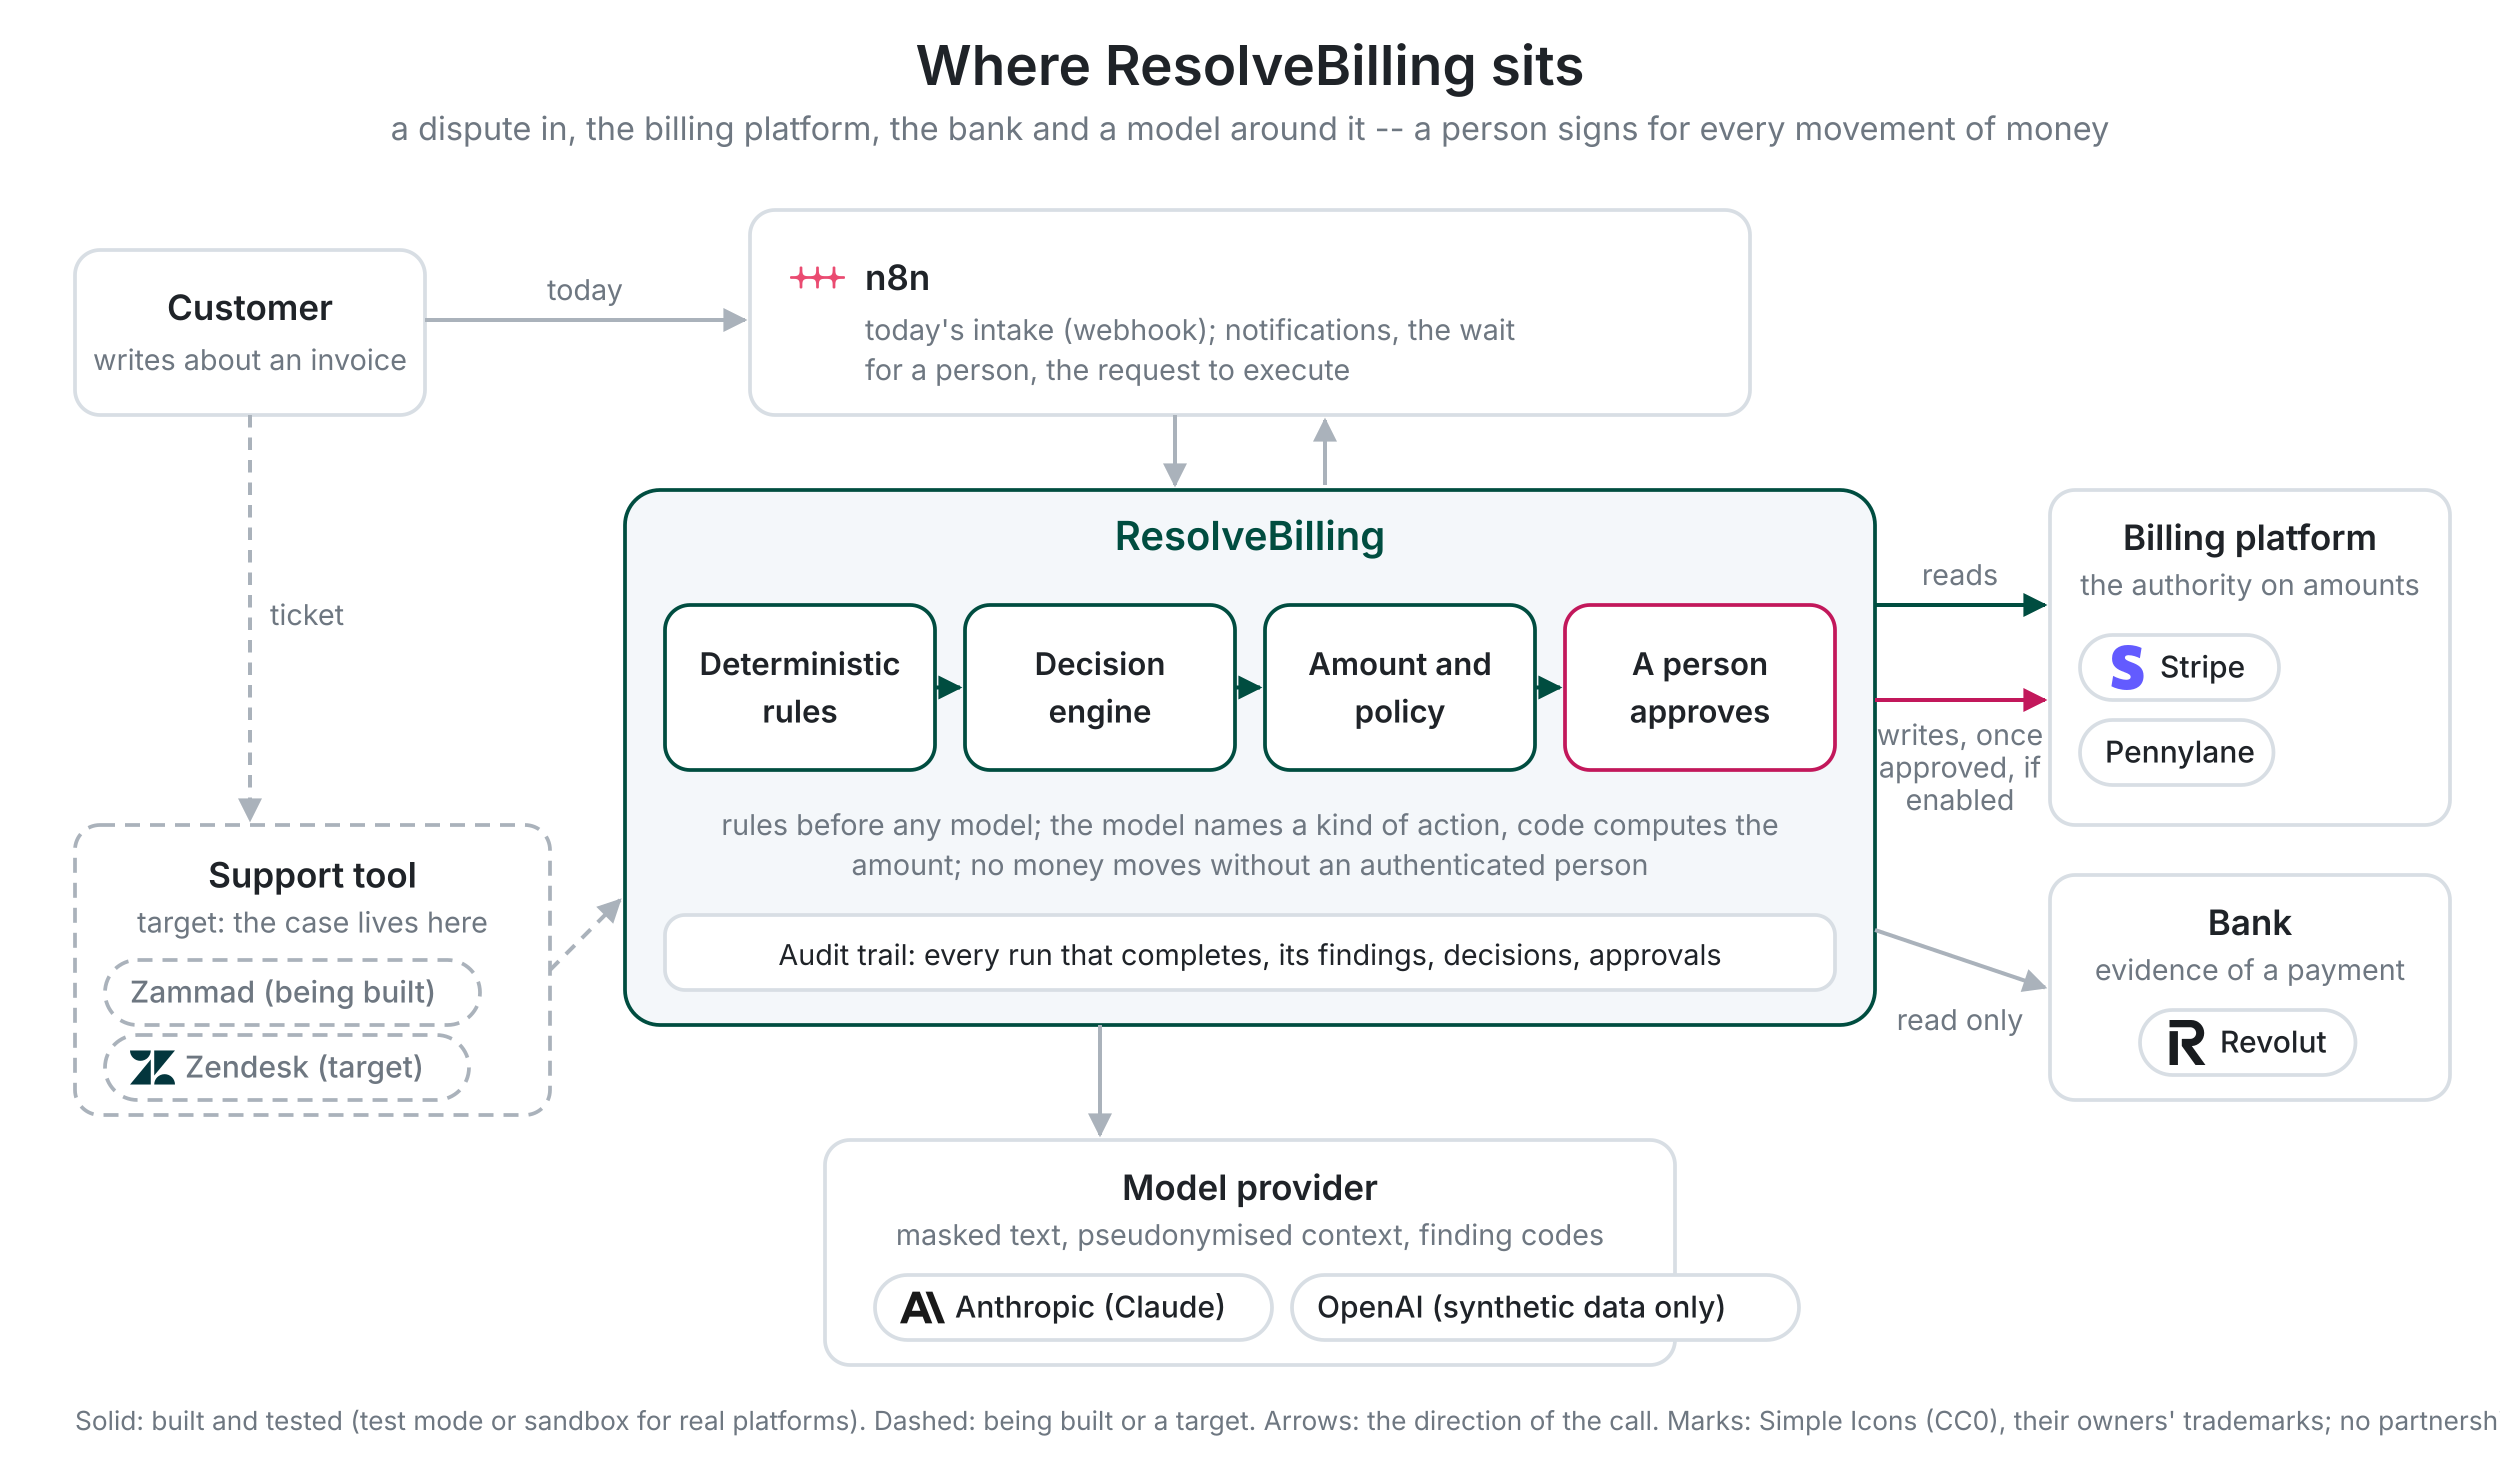
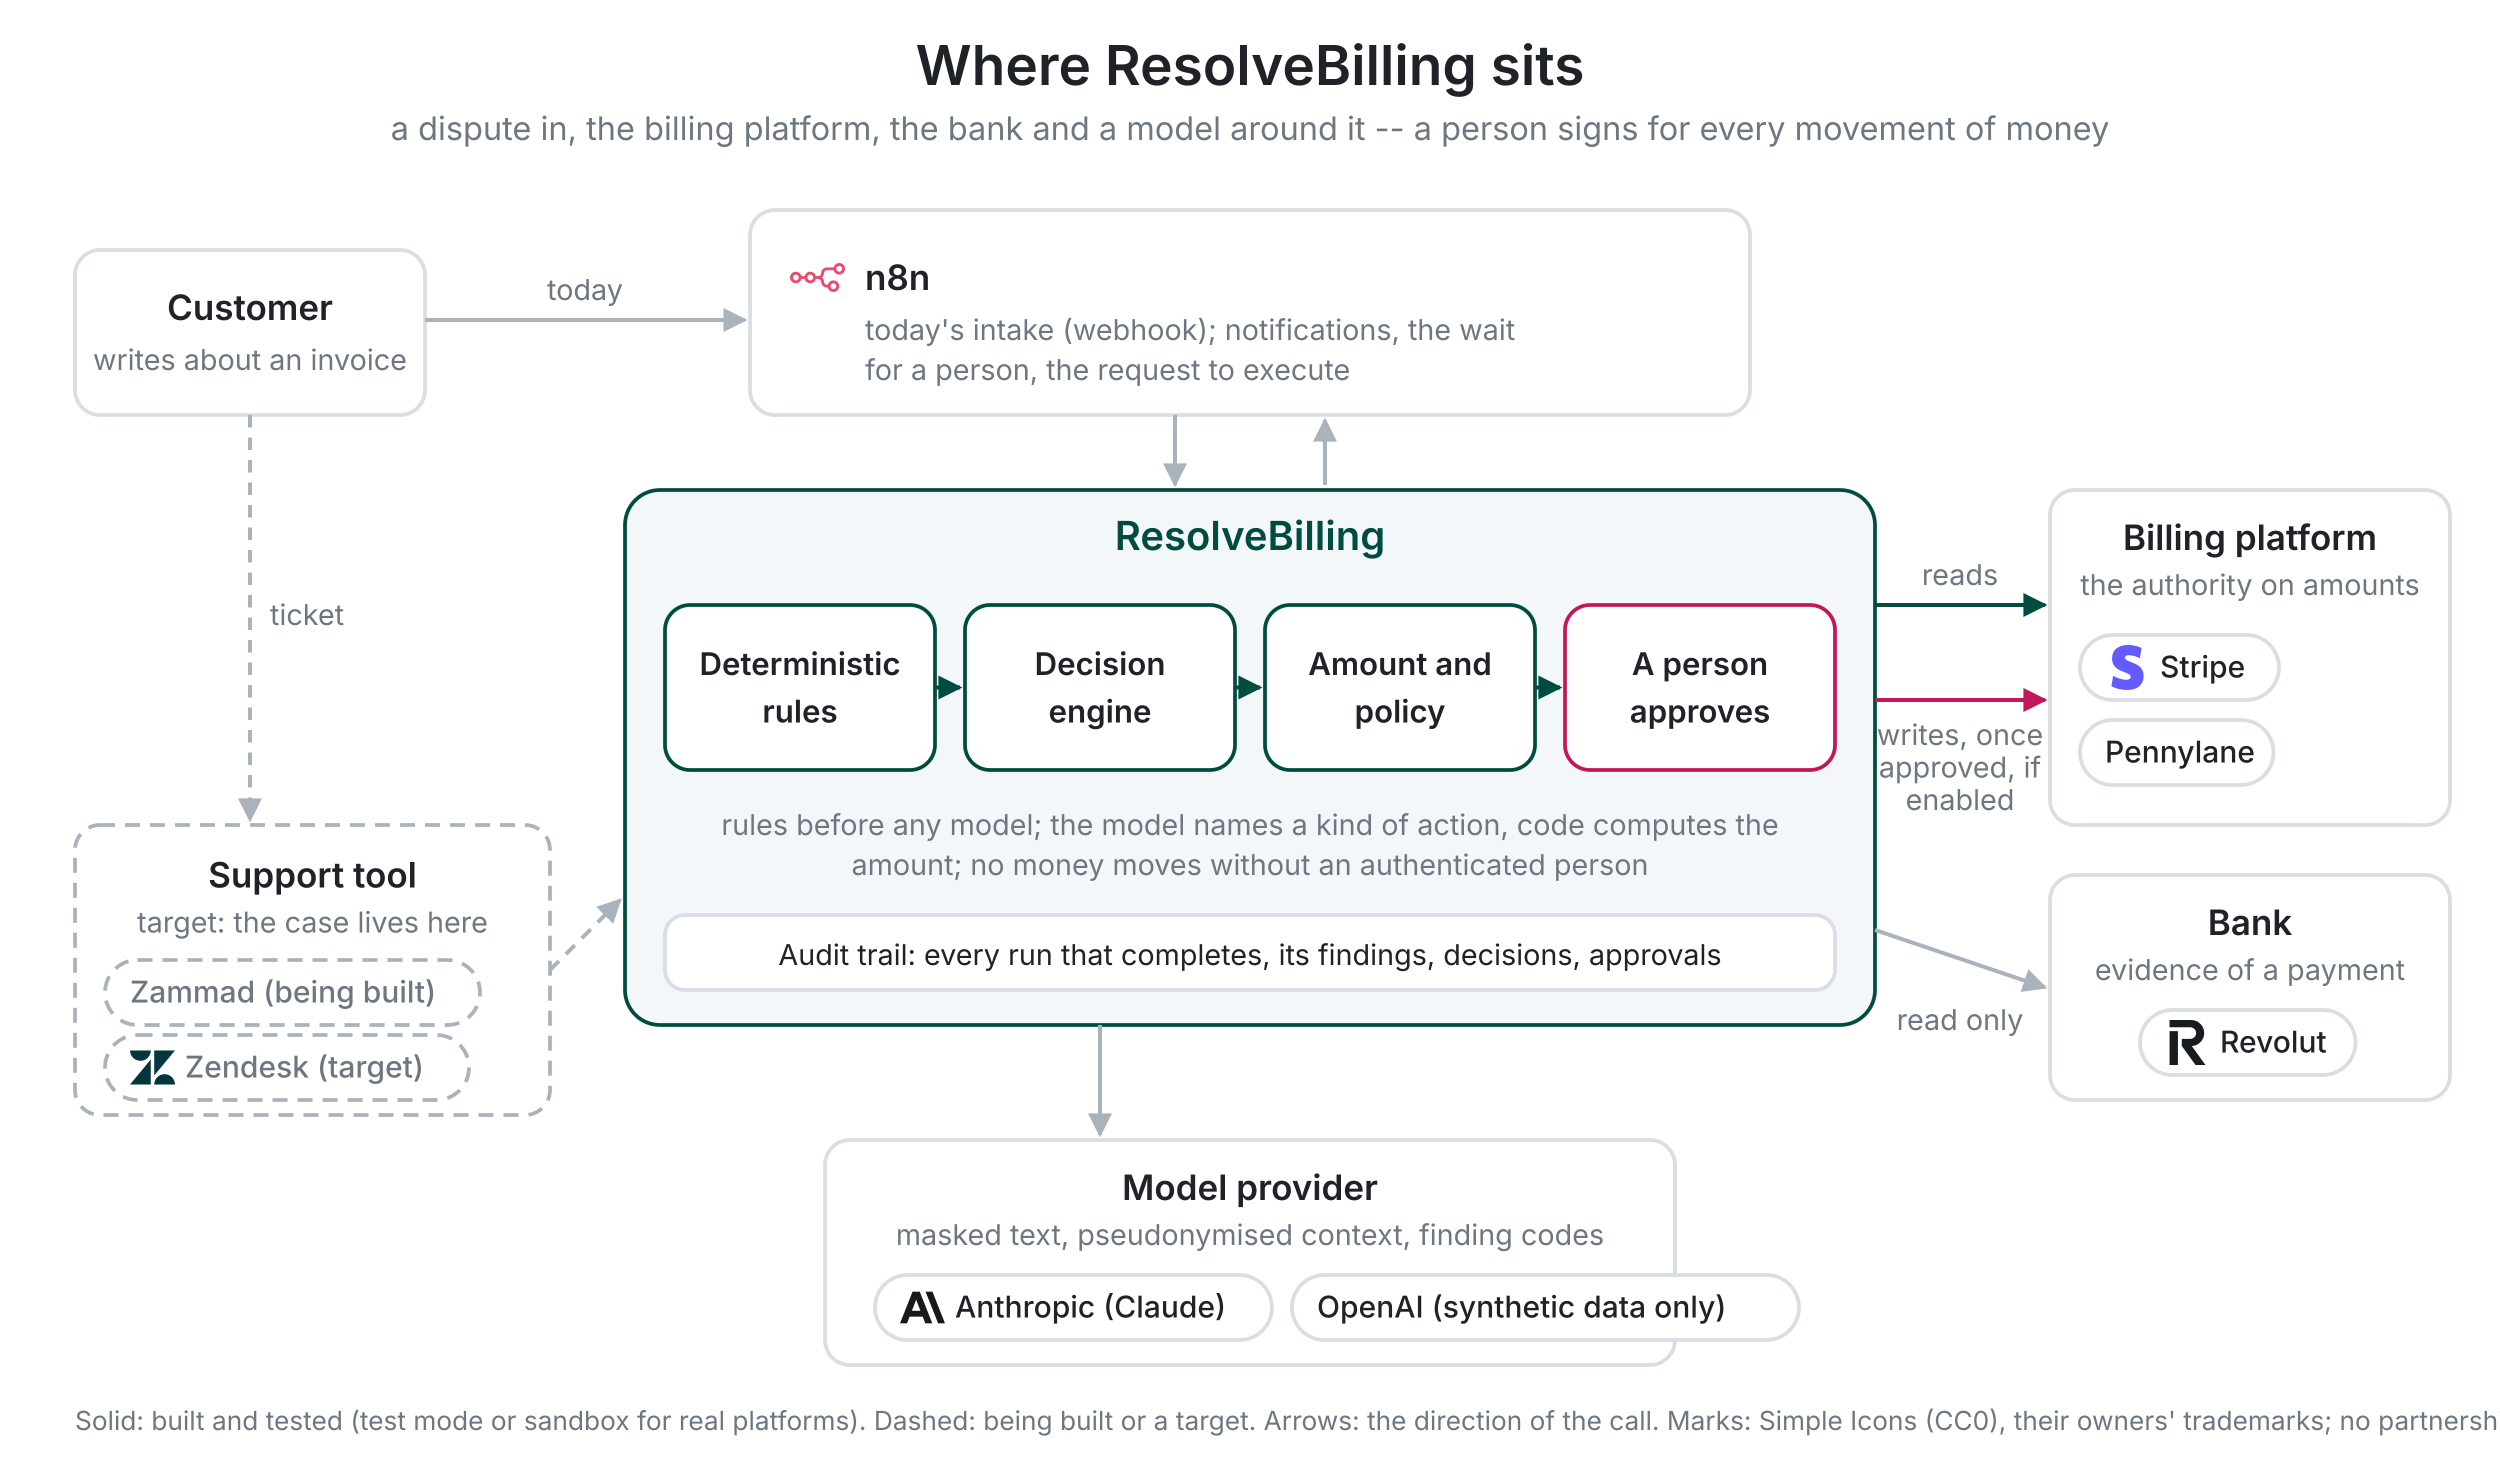
<svg xmlns="http://www.w3.org/2000/svg" width="1000" height="590" viewBox="0 0 1000 590" role="img" aria-label="Where ResolveBilling sits. Today a customer's dispute arrives through n8n's webhook; a company's support tool is planned as the other way in (spec 017, in progress), by a signed webhook (Zammad; Zendesk a target), drawn dashed. ResolveBilling runs deterministic rules, asks a decision engine through a model provider -- Anthropic's Claude; OpenAI on synthetic data only -- with the masked text, a pseudonymised context and finding codes, computes the amount and its policy, and a person approves. It reads the billing platform (Stripe, Pennylane), the authority on amounts, and writes there only once approved and only where writes are enabled; it reads the bank (Revolut) as evidence only. n8n orchestrates the notifications, the wait for a person and the request to execute. Every run that completes is audited. Solid: built and tested, in test mode or on a sandbox for real platforms; dashed: being built or a target.">
  <defs>
    <marker id="head" viewBox="0 0 10 10" refX="9" refY="5" markerWidth="6" markerHeight="6" orient="auto-start-reverse">
      <path d="M 0 0 L 10 5 L 0 10 z" fill="#aab2bb" />
    </marker>
    <marker id="head-teal" viewBox="0 0 10 10" refX="9" refY="5" markerWidth="6" markerHeight="6" orient="auto-start-reverse">
      <path d="M 0 0 L 10 5 L 0 10 z" fill="#004D40" />
    </marker>
    <marker id="head-crimson" viewBox="0 0 10 10" refX="9" refY="5" markerWidth="6" markerHeight="6" orient="auto-start-reverse">
      <path d="M 0 0 L 10 5 L 0 10 z" fill="#C2185B" />
    </marker>
  </defs>
  <style>
.h1{font:600 22px system-ui,-apple-system,Segoe UI,sans-serif}
.h2{font:400 13px system-ui,-apple-system,Segoe UI,sans-serif}
.h3{font:600 16px system-ui,-apple-system,Segoe UI,sans-serif}
.t{font:600 14px system-ui,-apple-system,Segoe UI,sans-serif}
.b{font:600 12.5px system-ui,-apple-system,Segoe UI,sans-serif}
.s{font:400 11.5px system-ui,-apple-system,Segoe UI,sans-serif}
.c{font:500 12px system-ui,-apple-system,Segoe UI,sans-serif}
.l{font:400 10.5px system-ui,-apple-system,Segoe UI,sans-serif}
</style>
  <rect width="1000" height="590" fill="#ffffff" />
  <text class="h1" x="500.0" y="34" fill="#1f2328" text-anchor="middle">Where ResolveBilling sits</text>
  <text class="h2" x="500.0" y="56" fill="#6e7781" text-anchor="middle">a dispute in, the billing platform, the bank and a model around it -- a person signs for every movement of money</text>
  <rect x="30" y="100" width="140" height="66" rx="10" fill="#ffffff" stroke="#d8dee4" stroke-width="1.5" />
  <text class="t" x="100" y="128" fill="#1f2328" text-anchor="middle">Customer</text>
  <text class="s" x="100" y="148" fill="#6e7781" text-anchor="middle">writes about an invoice</text>
  <rect x="300" y="84" width="400" height="82" rx="10" fill="#ffffff" stroke="#d8dee4" stroke-width="1.5" />
  <svg x="316" y="100" width="22" height="22" viewBox="0 0 24 24">
-     <path d="M4.8 16.8c.45 0 .6-.15.6-.6V15c0-1.8.6-2.4 2.4-2.4H9c1.8 0 2.4.6 2.4 2.4v1.2c0 .45.15.6.6.6s.6-.15.6-.6V15c0-1.8.6-2.4 2.4-2.4h1.2c1.8 0 2.4.6 2.4 2.4v1.2c0 .45.15.6.6.6s.6-.15.6-.6V15c0-1.8.6-2.4 2.4-2.4h1.2c.45 0 .6-.15.6-.6s-.15-.6-.6-.6h-1.2c-1.8 0-2.4-.6-2.4-2.4V7.8c0-.45-.15-.6-.6-.6s-.6.15-.6.6V9c0 1.8-.6 2.4-2.4 2.4H15c-1.8 0-2.4-.6-2.4-2.4V7.8c0-.45-.15-.6-.6-.6s-.6.15-.6.6V9c0 1.8-.6 2.4-2.4 2.4H7.8c-1.8 0-2.4-.6-2.4-2.4V7.8c0-.45-.15-.6-.6-.6s-.6.15-.6.6V9c0 1.8-.6 2.4-2.4 2.4H.6c-.45 0-.6.15-.6.6s.15.6.6.6h1.2c1.8 0 2.4.6 2.4 2.4v1.2c0 .45.15.6.6.6" fill="#EA4B71" />
+     <path d="M21.474 5.684c-1.177 0-2.166.805-2.447 1.895h-2.896c-1.235 0-2.289.893-2.492 2.111l-.104.623a1.263 1.263 0 0 1-1.246 1.056H11.289c-.281-1.09-1.27-1.895-2.447-1.895s-2.166.805-2.447 1.895H4.973c-.281-1.09-1.27-1.895-2.447-1.895C1.131 9.474 0 10.605 0 12s1.131 2.526 2.526 2.526c1.177 0 2.166-.805 2.447-1.895h1.422c.28 1.09 1.27 1.895 2.447 1.895 1.177 0 2.166-.805 2.447-1.895h1.001a1.263 1.263 0 0 1 1.246 1.056l.104.623c.203 1.218 1.257 2.111 2.492 2.111h.369c.28 1.089 1.27 1.895 2.447 1.895 1.395 0 2.526-1.131 2.526-2.526s-1.131-2.526-2.526-2.526c-1.177 0-2.166.805-2.447 1.895h-.369a1.263 1.263 0 0 1-1.246-1.056l-.104-.623A2.52 2.52 0 0 0 13.961 12a2.52 2.52 0 0 0 .821-1.479l.104-.623a1.263 1.263 0 0 1 1.246-1.056h2.896c.281 1.09 1.27 1.895 2.447 1.895 1.395 0 2.526-1.131 2.526-2.526s-1.131-2.526-2.526-2.526m0 1.263a1.263 1.263 0 0 1 1.263 1.263 1.263 1.263 0 0 1-1.263 1.263 1.263 1.263 0 0 1-1.263-1.263 1.263 1.263 0 0 1 1.263-1.263M2.526 10.737A1.263 1.263 0 0 1 3.789 12a1.263 1.263 0 0 1-1.263 1.263A1.263 1.263 0 0 1 1.263 12a1.263 1.263 0 0 1 1.263-1.263m6.316 0A1.263 1.263 0 0 1 10.105 12a1.263 1.263 0 0 1-1.263 1.263A1.263 1.263 0 0 1 7.579 12a1.263 1.263 0 0 1 1.263-1.263m10.105 3.789a1.263 1.263 0 0 1 1.263 1.263 1.263 1.263 0 0 1-1.263 1.263 1.263 1.263 0 0 1-1.263-1.263 1.263 1.263 0 0 1 1.263-1.263" fill="#EA4B71" />
  </svg>
  <text class="t" x="346" y="116" fill="#1f2328" text-anchor="start">n8n</text>
  <text class="s" x="346" y="136" fill="#6e7781" text-anchor="start">today's intake (webhook); notifications, the wait</text>
  <text class="s" x="346" y="152" fill="#6e7781" text-anchor="start">for a person, the request to execute</text>
  <line x1="170" y1="128" x2="298" y2="128" stroke="#aab2bb" stroke-width="1.6" marker-end="url(#head)" />
  <text class="s" x="234" y="120" fill="#6e7781" text-anchor="middle">today</text>
  <rect x="30" y="330" width="190" height="116" rx="10" fill="#ffffff" stroke="#aab2bb" stroke-width="1.5" stroke-dasharray="6 4" />
  <text class="t" x="125" y="355" fill="#1f2328" text-anchor="middle">Support tool</text>
  <text class="s" x="125" y="373" fill="#6e7781" text-anchor="middle">target: the case lives here</text>
  <rect x="42" y="384" width="150.0" height="26" rx="13" fill="#ffffff" stroke="#aab2bb" stroke-width="1.5" stroke-dasharray="6 4" />
  <text class="c" x="52" y="401" fill="#6e7781" text-anchor="start">Zammad (being built)</text>
  <rect x="42" y="414" width="145.6" height="26" rx="13" fill="#ffffff" stroke="#aab2bb" stroke-width="1.5" stroke-dasharray="6 4" />
  <svg x="52" y="418" width="18" height="18" viewBox="0 0 24 24">
    <path d="M12.914 2.904V16.29L24 2.905H12.914zM0 2.906C0 5.966 2.483 8.45 5.543 8.45s5.542-2.484 5.543-5.544H0zm11.086 4.807L0 21.096h11.086V7.713zm7.37 7.84c-3.063 0-5.542 2.48-5.542 5.543H24c0-3.06-2.48-5.543-5.543-5.543z" fill="#03363D" />
  </svg>
  <text class="c" x="74" y="431" fill="#6e7781" text-anchor="start">Zendesk (target)</text>
  <line x1="100" y1="166" x2="100" y2="328" stroke="#aab2bb" stroke-width="1.6" stroke-dasharray="5 4" marker-end="url(#head)" />
  <text class="s" x="108" y="250" fill="#6e7781" text-anchor="start">ticket</text>
  <rect x="250" y="196" width="500" height="214" rx="14" fill="#f4f7fa" stroke="#004D40" stroke-width="1.5" />
  <text class="h3" x="500" y="220" fill="#004D40" text-anchor="middle">ResolveBilling</text>
  <rect x="266" y="242" width="108" height="66" rx="10" fill="#ffffff" stroke="#004D40" stroke-width="1.5" />
  <text class="b" x="320" y="270" fill="#1f2328" text-anchor="middle">Deterministic</text>
  <text class="b" x="320" y="289" fill="#1f2328" text-anchor="middle">rules</text>
  <rect x="386" y="242" width="108" height="66" rx="10" fill="#ffffff" stroke="#004D40" stroke-width="1.5" />
  <text class="b" x="440" y="270" fill="#1f2328" text-anchor="middle">Decision</text>
  <text class="b" x="440" y="289" fill="#1f2328" text-anchor="middle">engine</text>
  <line x1="374" y1="275" x2="384" y2="275" stroke="#004D40" stroke-width="1.6" marker-end="url(#head-teal)" />
  <rect x="506" y="242" width="108" height="66" rx="10" fill="#ffffff" stroke="#004D40" stroke-width="1.5" />
  <text class="b" x="560" y="270" fill="#1f2328" text-anchor="middle">Amount and</text>
  <text class="b" x="560" y="289" fill="#1f2328" text-anchor="middle">policy</text>
  <line x1="494" y1="275" x2="504" y2="275" stroke="#004D40" stroke-width="1.6" marker-end="url(#head-teal)" />
  <rect x="626" y="242" width="108" height="66" rx="10" fill="#ffffff" stroke="#C2185B" stroke-width="1.5" />
  <text class="b" x="680" y="270" fill="#1f2328" text-anchor="middle">A person</text>
  <text class="b" x="680" y="289" fill="#1f2328" text-anchor="middle">approves</text>
  <line x1="614" y1="275" x2="624" y2="275" stroke="#004D40" stroke-width="1.6" marker-end="url(#head-teal)" />
  <text class="s" x="500" y="334" fill="#6e7781" text-anchor="middle">rules before any model; the model names a kind of action, code computes the</text>
  <text class="s" x="500" y="350" fill="#6e7781" text-anchor="middle">amount; no money moves without an authenticated person</text>
  <rect x="266" y="366" width="468" height="30" rx="8" fill="#ffffff" stroke="#d8dee4" stroke-width="1.5" />
  <text class="s" x="500" y="386" fill="#1f2328" text-anchor="middle">Audit trail: every run that completes, its findings, decisions, approvals</text>
  <line x1="470" y1="166" x2="470" y2="194" stroke="#aab2bb" stroke-width="1.6" marker-end="url(#head)" />
  <line x1="530" y1="194" x2="530" y2="168" stroke="#aab2bb" stroke-width="1.6" marker-end="url(#head)" />
  <line x1="220" y1="388" x2="248" y2="360" stroke="#aab2bb" stroke-width="1.6" stroke-dasharray="5 4" marker-end="url(#head)" />
  <rect x="330" y="456" width="340" height="90" rx="10" fill="#ffffff" stroke="#d8dee4" stroke-width="1.5" />
  <text class="t" x="500" y="480" fill="#1f2328" text-anchor="middle">Model provider</text>
  <text class="s" x="500" y="498" fill="#6e7781" text-anchor="middle">masked text, pseudonymised context, finding codes</text>
  <rect x="350" y="510" width="158.8" height="26" rx="13" fill="#ffffff" stroke="#d8dee4" stroke-width="1.5" />
  <svg x="360" y="514" width="18" height="18" viewBox="0 0 24 24">
    <path d="M17.304 3.541h-3.672l6.696 16.918H24Zm-10.608 0L0 20.459h3.744l1.369-3.553h7.005l1.369 3.553h3.744L10.536 3.541Zm-.371 10.223 2.291-5.946 2.291 5.946Z" fill="#191919" />
  </svg>
  <text class="c" x="382" y="527" fill="#1f2328" text-anchor="start">Anthropic (Claude)</text>
  <rect x="516.8" y="510" width="202.8" height="26" rx="13" fill="#ffffff" stroke="#d8dee4" stroke-width="1.5" />
  <text class="c" x="526.8" y="527" fill="#1f2328" text-anchor="start">OpenAI (synthetic data only)</text>
  <line x1="440" y1="410" x2="440" y2="454" stroke="#aab2bb" stroke-width="1.6" marker-end="url(#head)" />
  <rect x="820" y="196" width="160" height="134" rx="10" fill="#ffffff" stroke="#d8dee4" stroke-width="1.5" />
  <text class="t" x="900" y="220" fill="#1f2328" text-anchor="middle">Billing platform</text>
  <text class="s" x="900" y="238" fill="#6e7781" text-anchor="middle">the authority on amounts</text>
  <rect x="832" y="254" width="79.6" height="26" rx="13" fill="#ffffff" stroke="#d8dee4" stroke-width="1.5" />
  <svg x="842" y="258" width="18" height="18" viewBox="0 0 24 24">
    <path d="M13.976 9.15c-2.172-.806-3.356-1.426-3.356-2.409 0-.831.683-1.305 1.901-1.305 2.227 0 4.515.858 6.09 1.631l.89-5.494C18.252.975 15.697 0 12.165 0 9.667 0 7.589.654 6.104 1.872 4.56 3.147 3.757 4.992 3.757 7.218c0 4.039 2.467 5.76 6.476 7.219 2.585.92 3.445 1.574 3.445 2.583 0 .98-.84 1.545-2.354 1.545-1.875 0-4.965-.921-6.99-2.109l-.9 5.555C5.175 22.99 8.385 24 11.714 24c2.641 0 4.843-.624 6.328-1.813 1.664-1.305 2.525-3.236 2.525-5.732 0-4.128-2.524-5.851-6.594-7.305h.003z" fill="#635BFF" />
  </svg>
  <text class="c" x="864" y="271" fill="#1f2328" text-anchor="start">Stripe</text>
  <rect x="832" y="288" width="77.4" height="26" rx="13" fill="#ffffff" stroke="#d8dee4" stroke-width="1.5" />
  <text class="c" x="842" y="305" fill="#1f2328" text-anchor="start">Pennylane</text>
  <line x1="750" y1="242" x2="818" y2="242" stroke="#004D40" stroke-width="1.6" marker-end="url(#head-teal)" />
  <text class="s" x="784" y="234" fill="#6e7781" text-anchor="middle">reads</text>
  <line x1="750" y1="280" x2="818" y2="280" stroke="#C2185B" stroke-width="1.6" marker-end="url(#head-crimson)" />
  <text class="s" x="784" y="298" fill="#6e7781" text-anchor="middle">writes, once</text>
  <text class="s" x="784" y="311" fill="#6e7781" text-anchor="middle">approved, if</text>
  <text class="s" x="784" y="324" fill="#6e7781" text-anchor="middle">enabled</text>
  <rect x="820" y="350" width="160" height="90" rx="10" fill="#ffffff" stroke="#d8dee4" stroke-width="1.5" />
  <text class="t" x="900" y="374" fill="#1f2328" text-anchor="middle">Bank</text>
  <text class="s" x="900" y="392" fill="#6e7781" text-anchor="middle">evidence of a payment</text>
  <rect x="856" y="404" width="86.2" height="26" rx="13" fill="#ffffff" stroke="#d8dee4" stroke-width="1.5" />
  <svg x="866" y="408" width="18" height="18" viewBox="0 0 24 24">
    <path d="M20.913 6.957C20.913 3.121 17.79 0 13.95 0H2.424v3.861h10.978c1.738 0 3.177 1.365 3.209 3.043.016.84-.299 1.633-.888 2.232-.589.6-1.375.93-2.214.93H9.232a.276.276 0 0 0-.276.275v3.431c0 .059.018.114.052.161L16.265 24h5.311l-7.273-10.094c3.663-.184 6.61-3.261 6.61-6.949zM6.894 5.923H2.424V24h4.47z" fill="#191C1F" />
  </svg>
  <text class="c" x="888" y="421" fill="#1f2328" text-anchor="start">Revolut</text>
  <line x1="750" y1="372" x2="818" y2="395" stroke="#aab2bb" stroke-width="1.6" marker-end="url(#head)" />
  <text class="s" x="784" y="412" fill="#6e7781" text-anchor="middle">read only</text>
  <text class="l" x="30" y="572" fill="#6e7781" text-anchor="start">Solid: built and tested (test mode or sandbox for real platforms). Dashed: being built or a target. Arrows: the direction of the call. Marks: Simple Icons (CC0), their owners' trademarks; no partnership implied.</text>
</svg>
